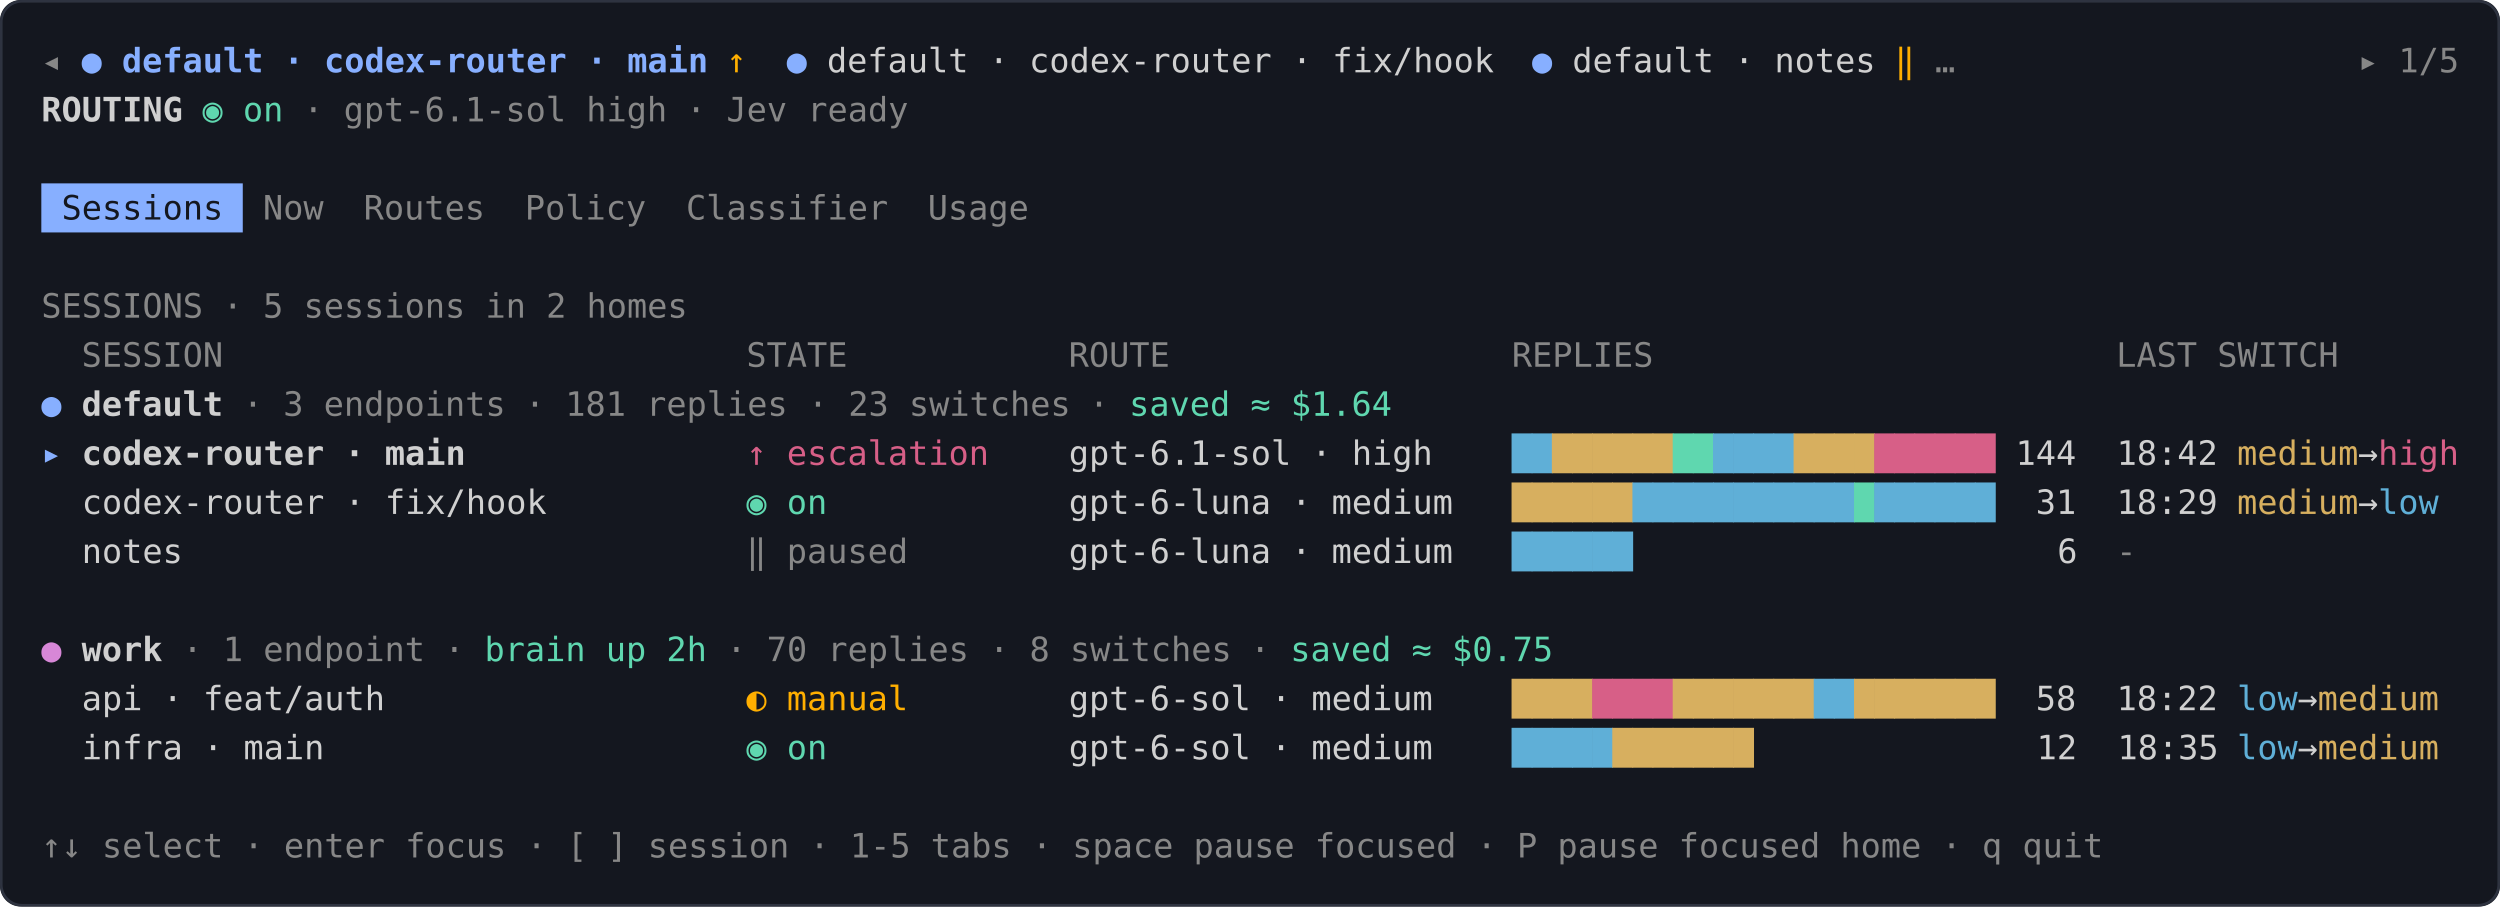
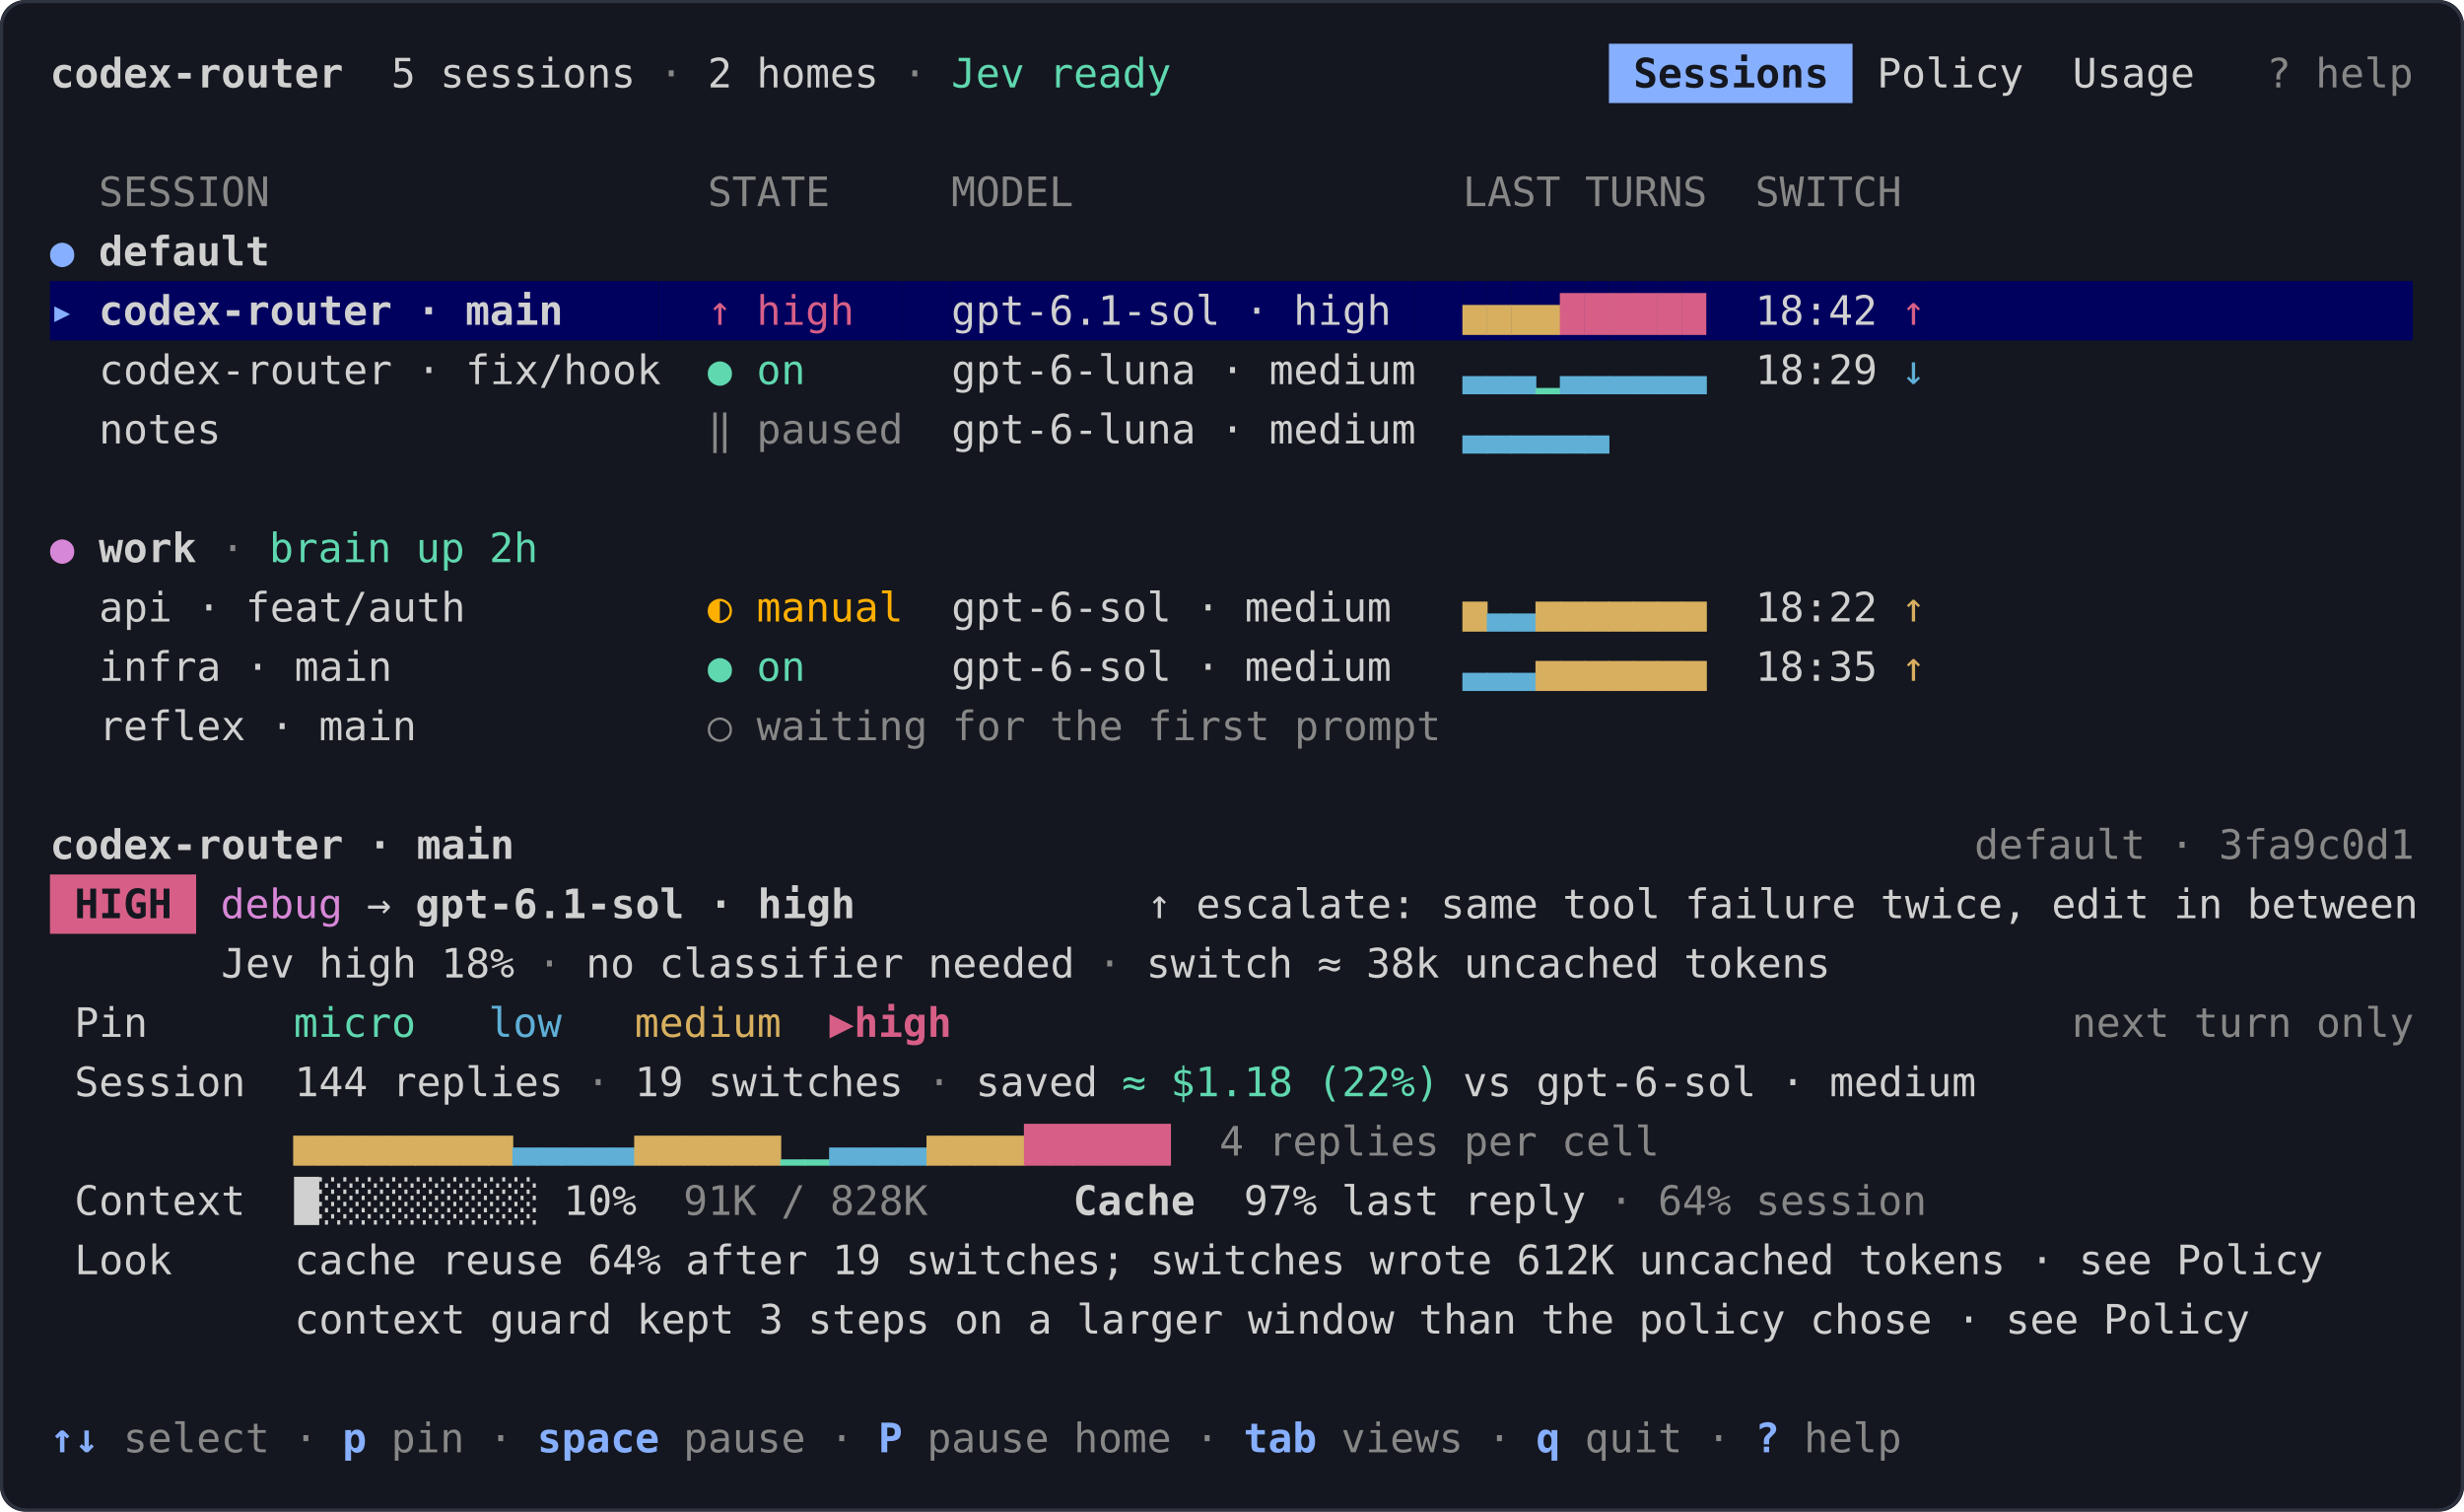
- <svg xmlns="http://www.w3.org/2000/svg" viewBox="0 0 968 351" width="968" height="351" role="img" aria-labelledby="title desc">
+ <svg xmlns="http://www.w3.org/2000/svg" viewBox="0 0 789 484" width="789" height="484" role="img" aria-labelledby="title desc">
  <style>text { font-family: ui-monospace, SFMono-Regular, Menlo, Consolas, 'DejaVu Sans Mono', monospace; font-size: 13px; }</style>
-   <rect width="968" height="351" rx="8" fill="#14171f" />
-   <rect x="0.5" y="0.5" width="967" height="350" rx="8" fill="none" stroke="#2e3340" />
-   <text x="16.0" y="28.0" fill="#878787" xml:space="preserve">◂ </text>
-   <text x="31.6" y="28.0" fill="#87afff" xml:space="preserve">● </text>
-   <text x="47.2" y="28.0" fill="#87afff" font-weight="700" xml:space="preserve">default · codex-router · main</text>
-   <text x="273.4" y="28.0" fill="#ffaf00" xml:space="preserve"> ↑</text>
-   <text x="304.6" y="28.0" fill="#87afff" xml:space="preserve">● </text>
-   <text x="320.2" y="28.0" fill="#d0d0d0" xml:space="preserve">default · codex-router · fix/hook</text>
-   <text x="593.2" y="28.0" fill="#87afff" xml:space="preserve">● </text>
-   <text x="608.8" y="28.0" fill="#d0d0d0" xml:space="preserve">default · notes</text>
-   <text x="725.8" y="28.0" fill="#ffaf00" xml:space="preserve"> ‖</text>
-   <text x="741.4" y="28.0" fill="#878787" xml:space="preserve"> …</text>
-   <text x="905.2" y="28.0" fill="#878787" xml:space="preserve"> ▸ 1/5</text>
-   <text x="16.0" y="47.0" fill="#d0d0d0" font-weight="700" xml:space="preserve">ROUTING</text>
-   <text x="78.4" y="47.0" fill="#5fd7af" xml:space="preserve">◉ on</text>
-   <text x="109.6" y="47.0" fill="#878787" xml:space="preserve"> · gpt-6.1-sol high</text>
-   <text x="257.8" y="47.0" fill="#878787" xml:space="preserve"> · Jev ready</text>
-   <rect x="16.0" y="71.0" width="78.0" height="19" fill="#87afff" />
-   <text x="16.0" y="85.0" fill="#14171f" xml:space="preserve"> Sessions </text>
-   <text x="94.0" y="85.0" fill="#878787" xml:space="preserve"> Now </text>
-   <text x="133.0" y="85.0" fill="#878787" xml:space="preserve"> Routes </text>
-   <text x="195.4" y="85.0" fill="#878787" xml:space="preserve"> Policy </text>
-   <text x="257.8" y="85.0" fill="#878787" xml:space="preserve"> Classifier </text>
-   <text x="351.4" y="85.0" fill="#878787" xml:space="preserve"> Usage </text>
-   <text x="16.0" y="123.0" fill="#878787" xml:space="preserve">SESSIONS</text>
-   <text x="78.4" y="123.0" fill="#878787" xml:space="preserve"> · 5 sessions in 2 homes</text>
-   <text x="31.6" y="142.0" fill="#878787" xml:space="preserve">SESSION                        </text>
-   <text x="289.0" y="142.0" fill="#878787" xml:space="preserve">STATE         </text>
-   <text x="413.8" y="142.0" fill="#878787" xml:space="preserve">ROUTE               </text>
-   <text x="585.4" y="142.0" fill="#878787" xml:space="preserve">REPLIES                     </text>
-   <text x="819.4" y="142.0" fill="#878787" xml:space="preserve">LAST SWITCH</text>
-   <text x="16.0" y="161.0" fill="#87afff" xml:space="preserve">● </text>
-   <text x="31.6" y="161.0" fill="#d0d0d0" font-weight="700" xml:space="preserve">default</text>
-   <text x="86.2" y="161.0" fill="#878787" xml:space="preserve"> · 3 endpoints</text>
-   <text x="195.4" y="161.0" fill="#878787" xml:space="preserve"> · 181 replies · 23 switches</text>
-   <text x="413.8" y="161.0" fill="#878787" xml:space="preserve"> · </text>
-   <text x="437.2" y="161.0" fill="#5fd7af" xml:space="preserve">saved ≈ $1.64</text>
-   <text x="16.0" y="180.0" fill="#87afff" xml:space="preserve">▸ </text>
-   <text x="31.6" y="180.0" fill="#d0d0d0" font-weight="700" xml:space="preserve">codex-router · main            </text>
-   <text x="289.0" y="180.0" fill="#d75f87" xml:space="preserve">↑ escalation  </text>
-   <text x="398.2" y="180.0" fill="#d0d0d0" xml:space="preserve">  gpt-6.1-sol · high    </text>
-   <text x="585.4" y="180.0" fill="#5fafd7" xml:space="preserve">█</text>
-   <text x="593.2" y="180.0" fill="#5fafd7" xml:space="preserve">█</text>
-   <text x="601.0" y="180.0" fill="#d7af5f" xml:space="preserve">█</text>
-   <text x="608.8" y="180.0" fill="#d7af5f" xml:space="preserve">█</text>
-   <text x="616.6" y="180.0" fill="#d7af5f" xml:space="preserve">█</text>
-   <text x="624.4" y="180.0" fill="#d7af5f" xml:space="preserve">█</text>
-   <text x="632.2" y="180.0" fill="#d7af5f" xml:space="preserve">█</text>
-   <text x="640.0" y="180.0" fill="#d7af5f" xml:space="preserve">█</text>
-   <text x="647.8" y="180.0" fill="#5fd7af" xml:space="preserve">█</text>
-   <text x="655.6" y="180.0" fill="#5fd7af" xml:space="preserve">█</text>
-   <text x="663.4" y="180.0" fill="#5fafd7" xml:space="preserve">█</text>
-   <text x="671.2" y="180.0" fill="#5fafd7" xml:space="preserve">█</text>
-   <text x="679.0" y="180.0" fill="#5fafd7" xml:space="preserve">█</text>
-   <text x="686.8" y="180.0" fill="#5fafd7" xml:space="preserve">█</text>
-   <text x="694.6" y="180.0" fill="#d7af5f" xml:space="preserve">█</text>
-   <text x="702.4" y="180.0" fill="#d7af5f" xml:space="preserve">█</text>
-   <text x="710.2" y="180.0" fill="#d7af5f" xml:space="preserve">█</text>
-   <text x="718.0" y="180.0" fill="#d7af5f" xml:space="preserve">█</text>
-   <text x="725.8" y="180.0" fill="#d75f87" xml:space="preserve">█</text>
-   <text x="733.6" y="180.0" fill="#d75f87" xml:space="preserve">█</text>
-   <text x="741.4" y="180.0" fill="#d75f87" xml:space="preserve">█</text>
-   <text x="749.2" y="180.0" fill="#d75f87" xml:space="preserve">█</text>
-   <text x="757.0" y="180.0" fill="#d75f87" xml:space="preserve">█</text>
-   <text x="764.8" y="180.0" fill="#d75f87" xml:space="preserve">█</text>
-   <text x="772.6" y="180.0" fill="#d0d0d0" xml:space="preserve"> 144  18:42 </text>
-   <text x="866.2" y="180.0" fill="#d7af5f" xml:space="preserve">medium</text>
-   <text x="913.0" y="180.0" fill="#d0d0d0" xml:space="preserve">→</text>
-   <text x="920.8" y="180.0" fill="#d75f87" xml:space="preserve">high</text>
-   <text x="16.0" y="199.0" fill="#d0d0d0" xml:space="preserve">  codex-router · fix/hook          </text>
-   <text x="289.0" y="199.0" fill="#5fd7af" xml:space="preserve">◉ on          </text>
-   <text x="398.2" y="199.0" fill="#d0d0d0" xml:space="preserve">  gpt-6-luna · medium   </text>
-   <text x="585.4" y="199.0" fill="#d7af5f" xml:space="preserve">█</text>
-   <text x="593.2" y="199.0" fill="#d7af5f" xml:space="preserve">█</text>
-   <text x="601.0" y="199.0" fill="#d7af5f" xml:space="preserve">█</text>
-   <text x="608.8" y="199.0" fill="#d7af5f" xml:space="preserve">█</text>
-   <text x="616.6" y="199.0" fill="#d7af5f" xml:space="preserve">█</text>
-   <text x="624.4" y="199.0" fill="#d7af5f" xml:space="preserve">█</text>
-   <text x="632.2" y="199.0" fill="#5fafd7" xml:space="preserve">█</text>
-   <text x="640.0" y="199.0" fill="#5fafd7" xml:space="preserve">█</text>
-   <text x="647.8" y="199.0" fill="#5fafd7" xml:space="preserve">█</text>
-   <text x="655.6" y="199.0" fill="#5fafd7" xml:space="preserve">█</text>
-   <text x="663.4" y="199.0" fill="#5fafd7" xml:space="preserve">█</text>
-   <text x="671.2" y="199.0" fill="#5fafd7" xml:space="preserve">█</text>
-   <text x="679.0" y="199.0" fill="#5fafd7" xml:space="preserve">█</text>
-   <text x="686.8" y="199.0" fill="#5fafd7" xml:space="preserve">█</text>
-   <text x="694.6" y="199.0" fill="#5fafd7" xml:space="preserve">█</text>
-   <text x="702.4" y="199.0" fill="#5fafd7" xml:space="preserve">█</text>
-   <text x="710.2" y="199.0" fill="#5fafd7" xml:space="preserve">█</text>
-   <text x="718.0" y="199.0" fill="#5fd7af" xml:space="preserve">█</text>
-   <text x="725.8" y="199.0" fill="#5fafd7" xml:space="preserve">█</text>
-   <text x="733.6" y="199.0" fill="#5fafd7" xml:space="preserve">█</text>
-   <text x="741.4" y="199.0" fill="#5fafd7" xml:space="preserve">█</text>
-   <text x="749.2" y="199.0" fill="#5fafd7" xml:space="preserve">█</text>
-   <text x="757.0" y="199.0" fill="#5fafd7" xml:space="preserve">█</text>
-   <text x="764.8" y="199.0" fill="#5fafd7" xml:space="preserve">█</text>
-   <text x="772.6" y="199.0" fill="#d0d0d0" xml:space="preserve">  31  18:29 </text>
-   <text x="866.2" y="199.0" fill="#d7af5f" xml:space="preserve">medium</text>
-   <text x="913.0" y="199.0" fill="#d0d0d0" xml:space="preserve">→</text>
-   <text x="920.8" y="199.0" fill="#5fafd7" xml:space="preserve">low</text>
-   <text x="16.0" y="218.0" fill="#d0d0d0" xml:space="preserve">  notes                            </text>
-   <text x="289.0" y="218.0" fill="#878787" xml:space="preserve">‖ paused      </text>
-   <text x="398.2" y="218.0" fill="#d0d0d0" xml:space="preserve">  gpt-6-luna · medium   </text>
-   <text x="585.4" y="218.0" fill="#5fafd7" xml:space="preserve">█</text>
-   <text x="593.2" y="218.0" fill="#5fafd7" xml:space="preserve">█</text>
-   <text x="601.0" y="218.0" fill="#5fafd7" xml:space="preserve">█</text>
-   <text x="608.8" y="218.0" fill="#5fafd7" xml:space="preserve">█</text>
-   <text x="616.6" y="218.0" fill="#5fafd7" xml:space="preserve">█</text>
-   <text x="624.4" y="218.0" fill="#5fafd7" xml:space="preserve">█</text>
-   <text x="632.2" y="218.0" fill="#d0d0d0" xml:space="preserve">                     6  </text>
-   <text x="819.4" y="218.0" fill="#878787" xml:space="preserve">-</text>
-   <text x="16.0" y="256.0" fill="#d787d7" xml:space="preserve">● </text>
-   <text x="31.6" y="256.0" fill="#d0d0d0" font-weight="700" xml:space="preserve">work</text>
-   <text x="62.8" y="256.0" fill="#878787" xml:space="preserve"> · 1 endpoint</text>
-   <text x="164.2" y="256.0" fill="#878787" xml:space="preserve"> · </text>
-   <text x="187.6" y="256.0" fill="#5fd7af" xml:space="preserve">brain up 2h</text>
-   <text x="273.4" y="256.0" fill="#878787" xml:space="preserve"> · 70 replies · 8 switches</text>
-   <text x="476.2" y="256.0" fill="#878787" xml:space="preserve"> · </text>
-   <text x="499.6" y="256.0" fill="#5fd7af" xml:space="preserve">saved ≈ $0.75</text>
-   <text x="16.0" y="275.0" fill="#d0d0d0" xml:space="preserve">  api · feat/auth                  </text>
-   <text x="289.0" y="275.0" fill="#ffaf00" xml:space="preserve">◐ manual      </text>
-   <text x="398.2" y="275.0" fill="#d0d0d0" xml:space="preserve">  gpt-6-sol · medium    </text>
-   <text x="585.4" y="275.0" fill="#d7af5f" xml:space="preserve">█</text>
-   <text x="593.2" y="275.0" fill="#d7af5f" xml:space="preserve">█</text>
-   <text x="601.0" y="275.0" fill="#d7af5f" xml:space="preserve">█</text>
-   <text x="608.8" y="275.0" fill="#d7af5f" xml:space="preserve">█</text>
-   <text x="616.6" y="275.0" fill="#d75f87" xml:space="preserve">█</text>
-   <text x="624.4" y="275.0" fill="#d75f87" xml:space="preserve">█</text>
-   <text x="632.2" y="275.0" fill="#d75f87" xml:space="preserve">█</text>
-   <text x="640.0" y="275.0" fill="#d75f87" xml:space="preserve">█</text>
-   <text x="647.8" y="275.0" fill="#d7af5f" xml:space="preserve">█</text>
-   <text x="655.6" y="275.0" fill="#d7af5f" xml:space="preserve">█</text>
-   <text x="663.4" y="275.0" fill="#d7af5f" xml:space="preserve">█</text>
-   <text x="671.2" y="275.0" fill="#d7af5f" xml:space="preserve">█</text>
-   <text x="679.0" y="275.0" fill="#d7af5f" xml:space="preserve">█</text>
-   <text x="686.8" y="275.0" fill="#d7af5f" xml:space="preserve">█</text>
-   <text x="694.6" y="275.0" fill="#d7af5f" xml:space="preserve">█</text>
-   <text x="702.4" y="275.0" fill="#5fafd7" xml:space="preserve">█</text>
-   <text x="710.2" y="275.0" fill="#5fafd7" xml:space="preserve">█</text>
-   <text x="718.0" y="275.0" fill="#d7af5f" xml:space="preserve">█</text>
-   <text x="725.8" y="275.0" fill="#d7af5f" xml:space="preserve">█</text>
-   <text x="733.6" y="275.0" fill="#d7af5f" xml:space="preserve">█</text>
-   <text x="741.4" y="275.0" fill="#d7af5f" xml:space="preserve">█</text>
-   <text x="749.2" y="275.0" fill="#d7af5f" xml:space="preserve">█</text>
-   <text x="757.0" y="275.0" fill="#d7af5f" xml:space="preserve">█</text>
-   <text x="764.8" y="275.0" fill="#d7af5f" xml:space="preserve">█</text>
-   <text x="772.6" y="275.0" fill="#d0d0d0" xml:space="preserve">  58  18:22 </text>
-   <text x="866.2" y="275.0" fill="#5fafd7" xml:space="preserve">low</text>
-   <text x="889.6" y="275.0" fill="#d0d0d0" xml:space="preserve">→</text>
-   <text x="897.4" y="275.0" fill="#d7af5f" xml:space="preserve">medium</text>
-   <text x="16.0" y="294.0" fill="#d0d0d0" xml:space="preserve">  infra · main                     </text>
-   <text x="289.0" y="294.0" fill="#5fd7af" xml:space="preserve">◉ on          </text>
-   <text x="398.2" y="294.0" fill="#d0d0d0" xml:space="preserve">  gpt-6-sol · medium    </text>
-   <text x="585.4" y="294.0" fill="#5fafd7" xml:space="preserve">█</text>
-   <text x="593.2" y="294.0" fill="#5fafd7" xml:space="preserve">█</text>
-   <text x="601.0" y="294.0" fill="#5fafd7" xml:space="preserve">█</text>
-   <text x="608.8" y="294.0" fill="#5fafd7" xml:space="preserve">█</text>
-   <text x="616.6" y="294.0" fill="#5fafd7" xml:space="preserve">█</text>
-   <text x="624.4" y="294.0" fill="#d7af5f" xml:space="preserve">█</text>
-   <text x="632.2" y="294.0" fill="#d7af5f" xml:space="preserve">█</text>
-   <text x="640.0" y="294.0" fill="#d7af5f" xml:space="preserve">█</text>
-   <text x="647.8" y="294.0" fill="#d7af5f" xml:space="preserve">█</text>
-   <text x="655.6" y="294.0" fill="#d7af5f" xml:space="preserve">█</text>
-   <text x="663.4" y="294.0" fill="#d7af5f" xml:space="preserve">█</text>
-   <text x="671.2" y="294.0" fill="#d7af5f" xml:space="preserve">█</text>
-   <text x="679.0" y="294.0" fill="#d0d0d0" xml:space="preserve">              12  18:35 </text>
-   <text x="866.2" y="294.0" fill="#5fafd7" xml:space="preserve">low</text>
-   <text x="889.6" y="294.0" fill="#d0d0d0" xml:space="preserve">→</text>
-   <text x="897.4" y="294.0" fill="#d7af5f" xml:space="preserve">medium</text>
-   <text x="16.0" y="332.0" fill="#878787" xml:space="preserve">↑↓ select · enter focus · [ ] session · 1-5 tabs · space pause focused · P pause focused home · q quit</text>
+   <rect width="789" height="484" rx="8" fill="#14171f" />
+   <rect x="0.5" y="0.5" width="788" height="483" rx="8" fill="none" stroke="#2e3340" />
+   <text x="16.0" y="28.0" fill="#d0d0d0" font-weight="700" xml:space="preserve">codex-router</text>
+   <text x="109.6" y="28.0" fill="#d0d0d0" xml:space="preserve">  5 sessions</text>
+   <text x="203.2" y="28.0" fill="#878787" xml:space="preserve"> · </text>
+   <text x="226.6" y="28.0" fill="#d0d0d0" xml:space="preserve">2 homes</text>
+   <text x="281.2" y="28.0" fill="#878787" xml:space="preserve"> · </text>
+   <text x="304.6" y="28.0" fill="#5fd7af" xml:space="preserve">Jev ready</text>
+   <rect x="515.2" y="14.0" width="78.0" height="19" fill="#87afff" />
+   <text x="515.2" y="28.0" fill="#14171f" font-weight="700" xml:space="preserve"> Sessions </text>
+   <text x="593.2" y="28.0" fill="#d0d0d0" xml:space="preserve"> Policy  Usage   </text>
+   <text x="725.8" y="28.0" fill="#878787" xml:space="preserve">? help</text>
+   <text x="31.6" y="66.0" fill="#878787" xml:space="preserve">SESSION                </text>
+   <text x="226.6" y="66.0" fill="#878787" xml:space="preserve">STATE   </text>
+   <text x="304.6" y="66.0" fill="#878787" xml:space="preserve">MODEL              </text>
+   <text x="468.4" y="66.0" fill="#878787" xml:space="preserve">LAST TURNS</text>
+   <text x="562.0" y="66.0" fill="#878787" xml:space="preserve">SWITCH</text>
+   <text x="16.0" y="85.0" fill="#87afff" xml:space="preserve">● </text>
+   <text x="31.6" y="85.0" fill="#d0d0d0" font-weight="700" xml:space="preserve">default</text>
+   <rect x="16.0" y="90.0" width="15.6" height="19" fill="#00005f" />
+   <text x="16.0" y="104.0" fill="#87afff" font-weight="700" xml:space="preserve">▸ </text>
+   <rect x="31.6" y="90.0" width="179.4" height="19" fill="#00005f" />
+   <text x="31.6" y="104.0" fill="#d0d0d0" font-weight="700" xml:space="preserve">codex-router · main    </text>
+   <rect x="211.0" y="90.0" width="15.6" height="19" fill="#00005f" />
+   <rect x="226.6" y="90.0" width="62.4" height="19" fill="#00005f" />
+   <text x="226.6" y="104.0" fill="#d75f87" xml:space="preserve">↑ high  </text>
+   <rect x="289.0" y="90.0" width="15.6" height="19" fill="#00005f" />
+   <rect x="304.6" y="90.0" width="148.2" height="19" fill="#00005f" />
+   <text x="304.6" y="104.0" fill="#d0d0d0" xml:space="preserve">gpt-6.1-sol · high </text>
+   <rect x="452.8" y="90.0" width="15.6" height="19" fill="#00005f" />
+   <rect x="468.4" y="90.0" width="7.8" height="19" fill="#00005f" />
+   <text x="468.4" y="104.0" fill="#d7af5f" xml:space="preserve">▅</text>
+   <rect x="476.2" y="90.0" width="7.8" height="19" fill="#00005f" />
+   <text x="476.2" y="104.0" fill="#d7af5f" xml:space="preserve">▅</text>
+   <rect x="484.0" y="90.0" width="7.8" height="19" fill="#00005f" />
+   <text x="484.0" y="104.0" fill="#d7af5f" xml:space="preserve">▅</text>
+   <rect x="491.8" y="90.0" width="7.8" height="19" fill="#00005f" />
+   <text x="491.8" y="104.0" fill="#d7af5f" xml:space="preserve">▅</text>
+   <rect x="499.6" y="90.0" width="7.8" height="19" fill="#00005f" />
+   <text x="499.6" y="104.0" fill="#d75f87" xml:space="preserve">▇</text>
+   <rect x="507.4" y="90.0" width="7.8" height="19" fill="#00005f" />
+   <text x="507.4" y="104.0" fill="#d75f87" xml:space="preserve">▇</text>
+   <rect x="515.2" y="90.0" width="7.8" height="19" fill="#00005f" />
+   <text x="515.2" y="104.0" fill="#d75f87" xml:space="preserve">▇</text>
+   <rect x="523.0" y="90.0" width="7.8" height="19" fill="#00005f" />
+   <text x="523.0" y="104.0" fill="#d75f87" xml:space="preserve">▇</text>
+   <rect x="530.8" y="90.0" width="7.8" height="19" fill="#00005f" />
+   <text x="530.8" y="104.0" fill="#d75f87" xml:space="preserve">▇</text>
+   <rect x="538.6" y="90.0" width="7.8" height="19" fill="#00005f" />
+   <text x="538.6" y="104.0" fill="#d75f87" xml:space="preserve">▇</text>
+   <rect x="546.4" y="90.0" width="15.6" height="19" fill="#00005f" />
+   <rect x="562.0" y="90.0" width="46.8" height="19" fill="#00005f" />
+   <text x="562.0" y="104.0" fill="#d0d0d0" xml:space="preserve">18:42 </text>
+   <rect x="608.8" y="90.0" width="7.8" height="19" fill="#00005f" />
+   <text x="608.8" y="104.0" fill="#d75f87" xml:space="preserve">↑</text>
+   <rect x="616.6" y="90.0" width="156.0" height="19" fill="#00005f" />
+   <text x="16.0" y="123.0" fill="#d0d0d0" xml:space="preserve">  codex-router · fix/hook  </text>
+   <text x="226.6" y="123.0" fill="#5fd7af" xml:space="preserve">● on    </text>
+   <text x="289.0" y="123.0" fill="#d0d0d0" xml:space="preserve">  gpt-6-luna · medium  </text>
+   <text x="468.4" y="123.0" fill="#5fafd7" xml:space="preserve">▃</text>
+   <text x="476.2" y="123.0" fill="#5fafd7" xml:space="preserve">▃</text>
+   <text x="484.0" y="123.0" fill="#5fafd7" xml:space="preserve">▃</text>
+   <text x="491.8" y="123.0" fill="#5fd7af" xml:space="preserve">▁</text>
+   <text x="499.6" y="123.0" fill="#5fafd7" xml:space="preserve">▃</text>
+   <text x="507.4" y="123.0" fill="#5fafd7" xml:space="preserve">▃</text>
+   <text x="515.2" y="123.0" fill="#5fafd7" xml:space="preserve">▃</text>
+   <text x="523.0" y="123.0" fill="#5fafd7" xml:space="preserve">▃</text>
+   <text x="530.8" y="123.0" fill="#5fafd7" xml:space="preserve">▃</text>
+   <text x="538.6" y="123.0" fill="#5fafd7" xml:space="preserve">▃</text>
+   <text x="546.4" y="123.0" fill="#d0d0d0" xml:space="preserve">  18:29 </text>
+   <text x="608.8" y="123.0" fill="#5fafd7" xml:space="preserve">↓</text>
+   <text x="16.0" y="142.0" fill="#d0d0d0" xml:space="preserve">  notes                    </text>
+   <text x="226.6" y="142.0" fill="#878787" xml:space="preserve">‖ paused</text>
+   <text x="289.0" y="142.0" fill="#d0d0d0" xml:space="preserve">  gpt-6-luna · medium  </text>
+   <text x="468.4" y="142.0" fill="#5fafd7" xml:space="preserve">▃</text>
+   <text x="476.2" y="142.0" fill="#5fafd7" xml:space="preserve">▃</text>
+   <text x="484.0" y="142.0" fill="#5fafd7" xml:space="preserve">▃</text>
+   <text x="491.8" y="142.0" fill="#5fafd7" xml:space="preserve">▃</text>
+   <text x="499.6" y="142.0" fill="#5fafd7" xml:space="preserve">▃</text>
+   <text x="507.4" y="142.0" fill="#5fafd7" xml:space="preserve">▃</text>
+   <text x="16.0" y="180.0" fill="#d787d7" xml:space="preserve">● </text>
+   <text x="31.6" y="180.0" fill="#d0d0d0" font-weight="700" xml:space="preserve">work</text>
+   <text x="62.8" y="180.0" fill="#878787" xml:space="preserve"> · </text>
+   <text x="86.2" y="180.0" fill="#5fd7af" xml:space="preserve">brain up 2h</text>
+   <text x="16.0" y="199.0" fill="#d0d0d0" xml:space="preserve">  api · feat/auth          </text>
+   <text x="226.6" y="199.0" fill="#ffaf00" xml:space="preserve">◐ manual</text>
+   <text x="289.0" y="199.0" fill="#d0d0d0" xml:space="preserve">  gpt-6-sol · medium   </text>
+   <text x="468.4" y="199.0" fill="#d7af5f" xml:space="preserve">▅</text>
+   <text x="476.2" y="199.0" fill="#5fafd7" xml:space="preserve">▃</text>
+   <text x="484.0" y="199.0" fill="#5fafd7" xml:space="preserve">▃</text>
+   <text x="491.8" y="199.0" fill="#d7af5f" xml:space="preserve">▅</text>
+   <text x="499.6" y="199.0" fill="#d7af5f" xml:space="preserve">▅</text>
+   <text x="507.4" y="199.0" fill="#d7af5f" xml:space="preserve">▅</text>
+   <text x="515.2" y="199.0" fill="#d7af5f" xml:space="preserve">▅</text>
+   <text x="523.0" y="199.0" fill="#d7af5f" xml:space="preserve">▅</text>
+   <text x="530.8" y="199.0" fill="#d7af5f" xml:space="preserve">▅</text>
+   <text x="538.6" y="199.0" fill="#d7af5f" xml:space="preserve">▅</text>
+   <text x="546.4" y="199.0" fill="#d0d0d0" xml:space="preserve">  18:22 </text>
+   <text x="608.8" y="199.0" fill="#d7af5f" xml:space="preserve">↑</text>
+   <text x="16.0" y="218.0" fill="#d0d0d0" xml:space="preserve">  infra · main             </text>
+   <text x="226.6" y="218.0" fill="#5fd7af" xml:space="preserve">● on    </text>
+   <text x="289.0" y="218.0" fill="#d0d0d0" xml:space="preserve">  gpt-6-sol · medium   </text>
+   <text x="468.4" y="218.0" fill="#5fafd7" xml:space="preserve">▃</text>
+   <text x="476.2" y="218.0" fill="#5fafd7" xml:space="preserve">▃</text>
+   <text x="484.0" y="218.0" fill="#5fafd7" xml:space="preserve">▃</text>
+   <text x="491.8" y="218.0" fill="#d7af5f" xml:space="preserve">▅</text>
+   <text x="499.6" y="218.0" fill="#d7af5f" xml:space="preserve">▅</text>
+   <text x="507.4" y="218.0" fill="#d7af5f" xml:space="preserve">▅</text>
+   <text x="515.2" y="218.0" fill="#d7af5f" xml:space="preserve">▅</text>
+   <text x="523.0" y="218.0" fill="#d7af5f" xml:space="preserve">▅</text>
+   <text x="530.8" y="218.0" fill="#d7af5f" xml:space="preserve">▅</text>
+   <text x="538.6" y="218.0" fill="#d7af5f" xml:space="preserve">▅</text>
+   <text x="546.4" y="218.0" fill="#d0d0d0" xml:space="preserve">  18:35 </text>
+   <text x="608.8" y="218.0" fill="#d7af5f" xml:space="preserve">↑</text>
+   <text x="16.0" y="237.0" fill="#d0d0d0" xml:space="preserve">  reflex · main            </text>
+   <text x="226.6" y="237.0" fill="#878787" xml:space="preserve">○ waiting for the first prompt</text>
+   <text x="16.0" y="275.0" fill="#d0d0d0" font-weight="700" xml:space="preserve">codex-router · main</text>
+   <text x="632.2" y="275.0" fill="#878787" xml:space="preserve">default · 3fa9c0d1</text>
+   <rect x="16.0" y="280.0" width="46.8" height="19" fill="#d75f87" />
+   <text x="16.0" y="294.0" fill="#14171f" font-weight="700" xml:space="preserve"> HIGH </text>
+   <text x="70.6" y="294.0" fill="#d787d7" xml:space="preserve">debug</text>
+   <text x="109.6" y="294.0" fill="#d0d0d0" xml:space="preserve"> → </text>
+   <text x="133.0" y="294.0" fill="#d0d0d0" font-weight="700" xml:space="preserve">gpt-6.1-sol · high</text>
+   <text x="273.4" y="294.0" fill="#d0d0d0" xml:space="preserve">            ↑ escalate: same tool failure twice, edit in between</text>
+   <text x="16.0" y="313.0" fill="#d0d0d0" xml:space="preserve">       Jev high 18%</text>
+   <text x="164.2" y="313.0" fill="#878787" xml:space="preserve"> · </text>
+   <text x="187.6" y="313.0" fill="#d0d0d0" xml:space="preserve">no classifier needed</text>
+   <text x="343.6" y="313.0" fill="#878787" xml:space="preserve"> · </text>
+   <text x="367.0" y="313.0" fill="#d0d0d0" xml:space="preserve">switch ≈ 38k uncached tokens</text>
+   <text x="16.0" y="332.0" fill="#d0d0d0" xml:space="preserve"> Pin     </text>
+   <text x="86.2" y="332.0" fill="#5fd7af" xml:space="preserve"> micro  </text>
+   <text x="148.6" y="332.0" fill="#5fafd7" xml:space="preserve"> low  </text>
+   <text x="195.4" y="332.0" fill="#d7af5f" xml:space="preserve"> medium  </text>
+   <text x="265.6" y="332.0" fill="#d75f87" font-weight="700" xml:space="preserve">▶high  </text>
+   <text x="663.4" y="332.0" fill="#878787" xml:space="preserve">next turn only</text>
+   <text x="16.0" y="351.0" fill="#d0d0d0" xml:space="preserve"> Session  144 replies</text>
+   <text x="179.8" y="351.0" fill="#878787" xml:space="preserve"> · </text>
+   <text x="203.2" y="351.0" fill="#d0d0d0" xml:space="preserve">19 switches</text>
+   <text x="289.0" y="351.0" fill="#878787" xml:space="preserve"> · </text>
+   <text x="312.4" y="351.0" fill="#d0d0d0" xml:space="preserve">saved </text>
+   <text x="359.2" y="351.0" fill="#5fd7af" xml:space="preserve">≈ $1.18 (22%)</text>
+   <text x="460.6" y="351.0" fill="#d0d0d0" xml:space="preserve"> vs gpt-6-sol · medium</text>
+   <text x="94.0" y="370.0" fill="#d7af5f" xml:space="preserve">▅</text>
+   <text x="101.8" y="370.0" fill="#d7af5f" xml:space="preserve">▅</text>
+   <text x="109.6" y="370.0" fill="#d7af5f" xml:space="preserve">▅</text>
+   <text x="117.4" y="370.0" fill="#d7af5f" xml:space="preserve">▅</text>
+   <text x="125.2" y="370.0" fill="#d7af5f" xml:space="preserve">▅</text>
+   <text x="133.0" y="370.0" fill="#d7af5f" xml:space="preserve">▅</text>
+   <text x="140.8" y="370.0" fill="#d7af5f" xml:space="preserve">▅</text>
+   <text x="148.6" y="370.0" fill="#d7af5f" xml:space="preserve">▅</text>
+   <text x="156.4" y="370.0" fill="#d7af5f" xml:space="preserve">▅</text>
+   <text x="164.2" y="370.0" fill="#5fafd7" xml:space="preserve">▃</text>
+   <text x="172.0" y="370.0" fill="#5fafd7" xml:space="preserve">▃</text>
+   <text x="179.8" y="370.0" fill="#5fafd7" xml:space="preserve">▃</text>
+   <text x="187.6" y="370.0" fill="#5fafd7" xml:space="preserve">▃</text>
+   <text x="195.4" y="370.0" fill="#5fafd7" xml:space="preserve">▃</text>
+   <text x="203.2" y="370.0" fill="#d7af5f" xml:space="preserve">▅</text>
+   <text x="211.0" y="370.0" fill="#d7af5f" xml:space="preserve">▅</text>
+   <text x="218.8" y="370.0" fill="#d7af5f" xml:space="preserve">▅</text>
+   <text x="226.6" y="370.0" fill="#d7af5f" xml:space="preserve">▅</text>
+   <text x="234.4" y="370.0" fill="#d7af5f" xml:space="preserve">▅</text>
+   <text x="242.2" y="370.0" fill="#d7af5f" xml:space="preserve">▅</text>
+   <text x="250.0" y="370.0" fill="#5fd7af" xml:space="preserve">▁</text>
+   <text x="257.8" y="370.0" fill="#5fd7af" xml:space="preserve">▁</text>
+   <text x="265.6" y="370.0" fill="#5fafd7" xml:space="preserve">▃</text>
+   <text x="273.4" y="370.0" fill="#5fafd7" xml:space="preserve">▃</text>
+   <text x="281.2" y="370.0" fill="#5fafd7" xml:space="preserve">▃</text>
+   <text x="289.0" y="370.0" fill="#5fafd7" xml:space="preserve">▃</text>
+   <text x="296.8" y="370.0" fill="#d7af5f" xml:space="preserve">▅</text>
+   <text x="304.6" y="370.0" fill="#d7af5f" xml:space="preserve">▅</text>
+   <text x="312.4" y="370.0" fill="#d7af5f" xml:space="preserve">▅</text>
+   <text x="320.2" y="370.0" fill="#d7af5f" xml:space="preserve">▅</text>
+   <text x="328.0" y="370.0" fill="#d75f87" xml:space="preserve">▇</text>
+   <text x="335.8" y="370.0" fill="#d75f87" xml:space="preserve">▇</text>
+   <text x="343.6" y="370.0" fill="#d75f87" xml:space="preserve">▇</text>
+   <text x="351.4" y="370.0" fill="#d75f87" xml:space="preserve">▇</text>
+   <text x="359.2" y="370.0" fill="#d75f87" xml:space="preserve">▇</text>
+   <text x="367.0" y="370.0" fill="#d75f87" xml:space="preserve">▇</text>
+   <text x="374.8" y="370.0" fill="#878787" xml:space="preserve">  4 replies per cell</text>
+   <text x="16.0" y="389.0" fill="#d0d0d0" xml:space="preserve"> Context  █░░░░░░░░░ 10%  </text>
+   <text x="218.8" y="389.0" fill="#878787" xml:space="preserve">91K / 828K</text>
+   <text x="343.6" y="389.0" fill="#d0d0d0" font-weight="700" xml:space="preserve">Cache</text>
+   <text x="382.6" y="389.0" fill="#d0d0d0" xml:space="preserve">  97% last reply</text>
+   <text x="507.4" y="389.0" fill="#878787" xml:space="preserve"> · 64% session</text>
+   <text x="16.0" y="408.0" fill="#d0d0d0" xml:space="preserve"> Look     cache reuse 64% after 19 switches; switches wrote 612K uncached tokens · see Policy</text>
+   <text x="16.0" y="427.0" fill="#d0d0d0" xml:space="preserve">          context guard kept 3 steps on a larger window than the policy chose · see Policy</text>
+   <text x="16.0" y="465.0" fill="#87afff" font-weight="700" xml:space="preserve">↑↓</text>
+   <text x="31.6" y="465.0" fill="#878787" xml:space="preserve"> select</text>
+   <text x="86.2" y="465.0" fill="#878787" xml:space="preserve"> · </text>
+   <text x="109.6" y="465.0" fill="#87afff" font-weight="700" xml:space="preserve">p</text>
+   <text x="117.4" y="465.0" fill="#878787" xml:space="preserve"> pin</text>
+   <text x="148.6" y="465.0" fill="#878787" xml:space="preserve"> · </text>
+   <text x="172.0" y="465.0" fill="#87afff" font-weight="700" xml:space="preserve">space</text>
+   <text x="211.0" y="465.0" fill="#878787" xml:space="preserve"> pause</text>
+   <text x="257.8" y="465.0" fill="#878787" xml:space="preserve"> · </text>
+   <text x="281.2" y="465.0" fill="#87afff" font-weight="700" xml:space="preserve">P</text>
+   <text x="289.0" y="465.0" fill="#878787" xml:space="preserve"> pause home</text>
+   <text x="374.8" y="465.0" fill="#878787" xml:space="preserve"> · </text>
+   <text x="398.2" y="465.0" fill="#87afff" font-weight="700" xml:space="preserve">tab</text>
+   <text x="421.6" y="465.0" fill="#878787" xml:space="preserve"> views</text>
+   <text x="468.4" y="465.0" fill="#878787" xml:space="preserve"> · </text>
+   <text x="491.8" y="465.0" fill="#87afff" font-weight="700" xml:space="preserve">q</text>
+   <text x="499.6" y="465.0" fill="#878787" xml:space="preserve"> quit</text>
+   <text x="538.6" y="465.0" fill="#878787" xml:space="preserve"> · </text>
+   <text x="562.0" y="465.0" fill="#87afff" font-weight="700" xml:space="preserve">?</text>
+   <text x="569.8" y="465.0" fill="#878787" xml:space="preserve"> help</text>
</svg>
